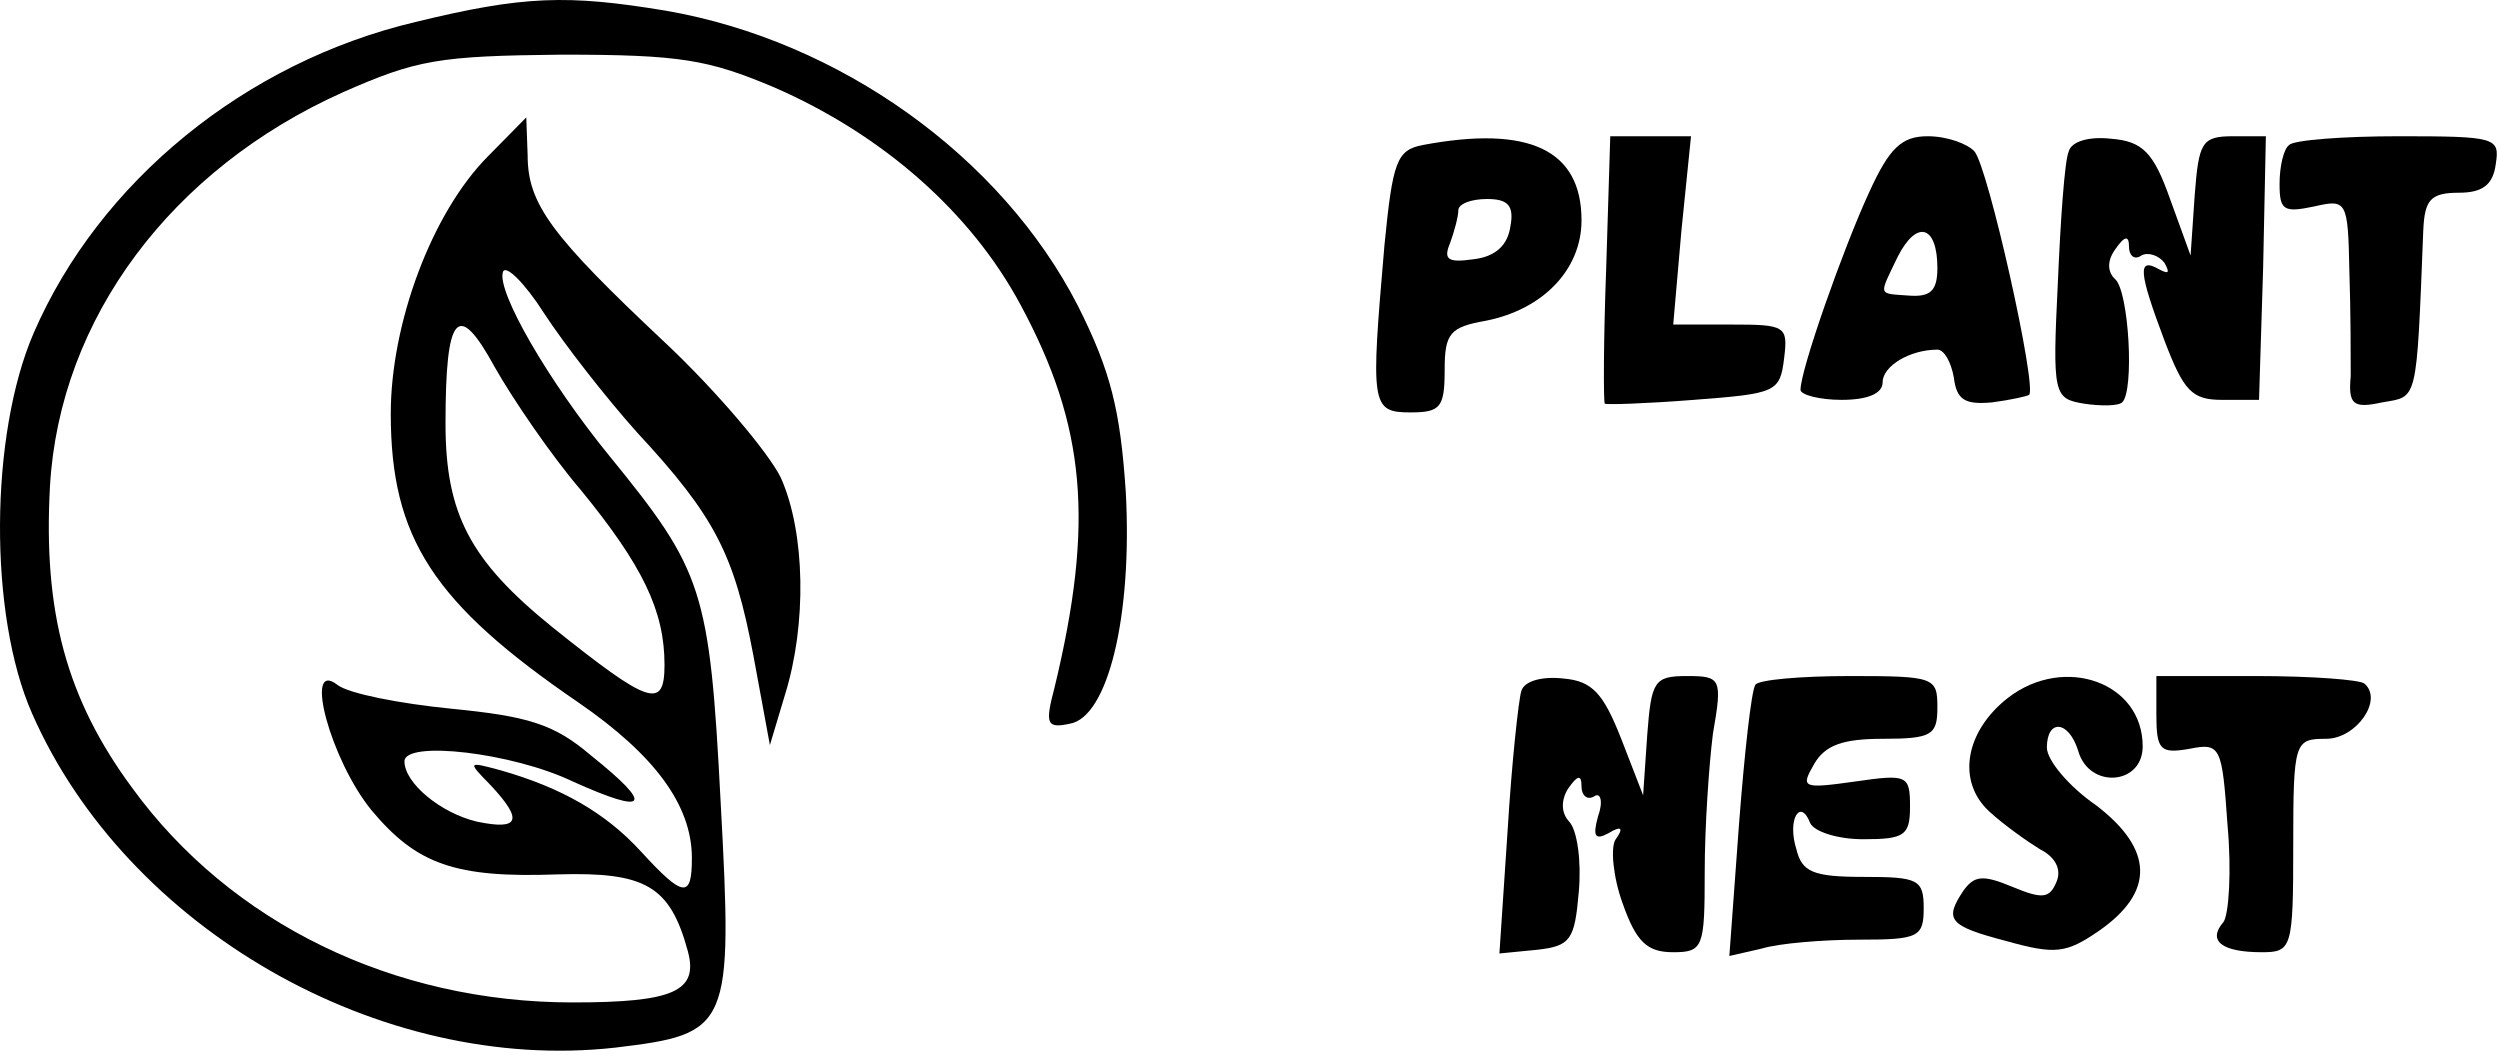
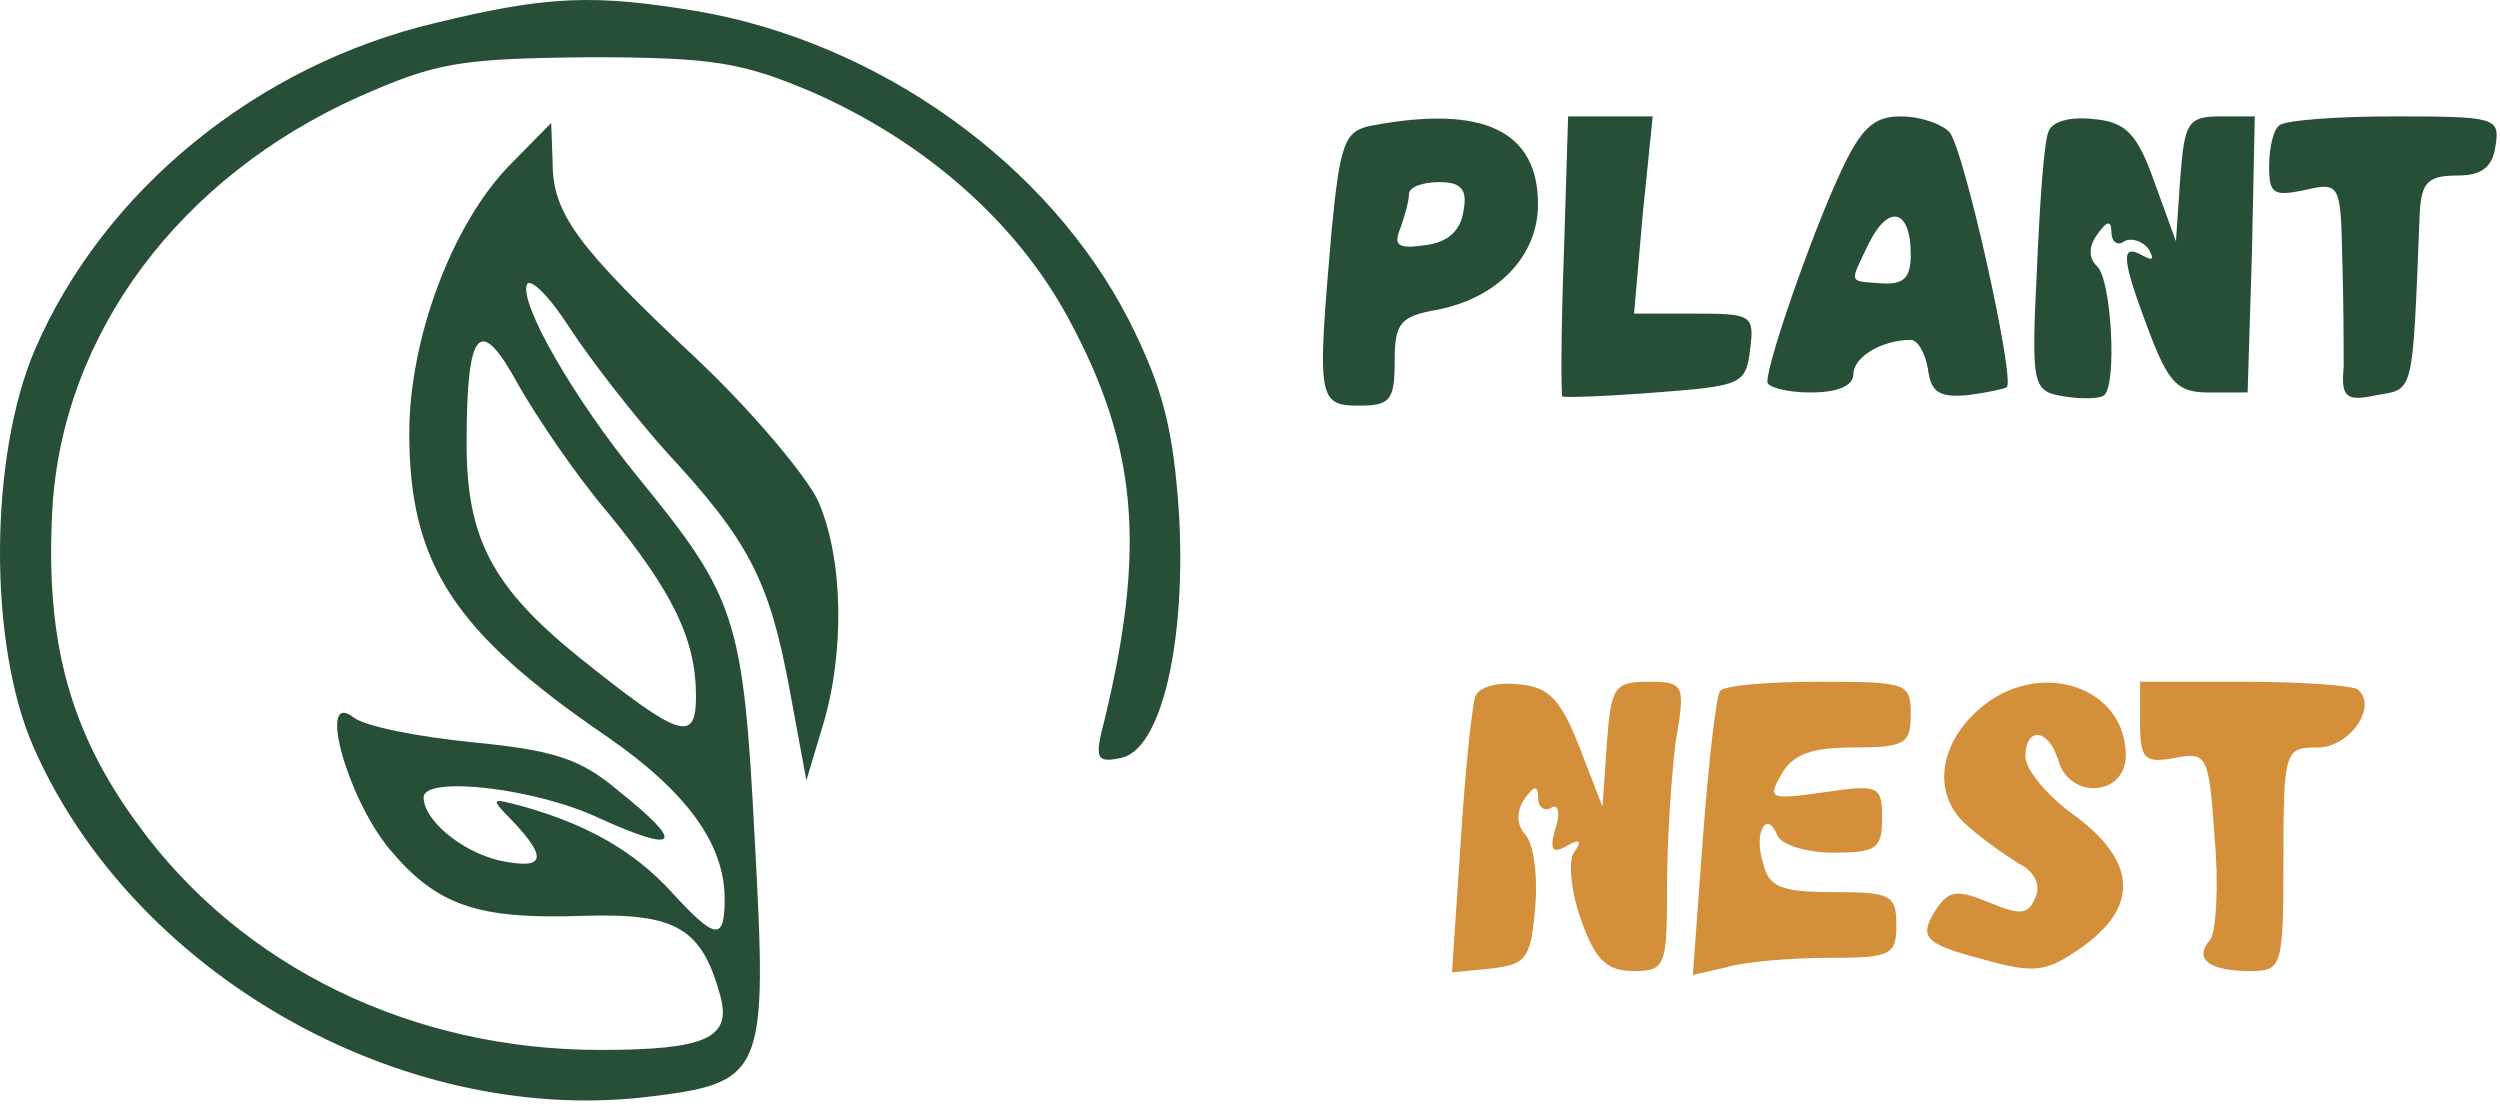
- <svg xmlns="http://www.w3.org/2000/svg" width="199" height="84" viewBox="0 0 199 84" fill="none">
-   <path d="M33.066 1.752C19.557 4.949 7.899 14.442 2.67 26.533C-0.816 34.627 -0.925 48.917 2.561 56.811C10.078 73.898 30.234 85.49 48.973 83.391C58.124 82.292 58.342 81.892 57.361 63.806C56.49 46.918 55.945 45.419 48.537 36.326C43.634 30.33 39.494 23.136 40.039 21.637C40.257 21.037 41.782 22.536 43.307 24.934C44.941 27.433 48.21 31.629 50.716 34.427C56.926 41.122 58.451 44.12 59.976 52.214L61.284 59.309L62.482 55.312C64.225 49.716 64.116 42.421 62.155 38.025C61.175 36.026 57.035 31.13 53.004 27.333C43.852 18.739 42 16.241 42 12.344L41.891 9.346L38.84 12.444C34.374 16.94 31.105 25.734 31.105 32.928C31.105 42.821 34.483 48.017 46.031 55.911C52.132 60.108 55.074 64.105 55.074 68.302C55.074 71.5 54.42 71.5 51.043 67.803C48.21 64.705 44.724 62.706 39.821 61.307C37.206 60.608 37.206 60.608 39.058 62.507C41.673 65.305 41.346 66.104 37.969 65.404C35.027 64.705 32.195 62.307 32.195 60.608C32.195 58.909 40.801 59.908 45.595 62.207C51.587 64.905 52.132 64.205 47.011 60.108C44.07 57.61 42 57.011 35.899 56.411C31.868 56.011 27.728 55.212 26.856 54.513C24.133 52.414 26.311 60.508 29.58 64.505C33.175 68.802 36.226 69.901 44.397 69.601C51.369 69.401 53.331 70.501 54.747 75.697C55.618 78.894 53.657 79.794 45.595 79.794C31.323 79.794 18.358 73.498 10.514 62.706C5.285 55.612 3.432 48.717 3.977 38.724C4.74 25.334 13.674 13.443 27.292 7.347C33.175 4.749 34.918 4.45 44.724 4.35C54.202 4.35 56.381 4.749 61.611 6.948C70.326 10.745 77.299 16.94 81.221 24.235C86.451 33.928 87.104 41.622 83.945 54.712C83.182 57.61 83.291 58.01 85.143 57.61C88.194 57.111 90.155 49.017 89.61 39.124C89.174 32.629 88.412 29.531 85.797 24.335C79.696 12.444 66.84 3.25 53.004 0.852C45.159 -0.447 41.673 -0.347 33.066 1.752ZM46.249 39.024C51.151 45.02 52.895 48.617 52.895 52.914C52.895 56.511 51.696 56.111 43.961 49.916C37.424 44.62 35.463 40.922 35.463 33.728C35.463 24.934 36.444 23.835 39.385 29.231C40.801 31.729 43.852 36.226 46.249 39.024Z" fill="black" />
-   <path d="M113.251 11.544C111.181 11.944 110.855 12.843 110.201 19.538C109.111 32.229 109.111 32.828 112.271 32.828C114.668 32.828 114.995 32.429 114.995 29.431C114.995 26.533 115.43 26.034 118.263 25.534C122.839 24.635 125.889 21.437 125.889 17.54C125.889 11.944 121.749 9.945 113.251 11.544ZM120.224 18.04C120.006 19.538 119.026 20.438 117.283 20.637C115.213 20.937 114.886 20.637 115.43 19.338C115.757 18.439 116.084 17.24 116.084 16.74C116.084 16.241 117.065 15.841 118.372 15.841C120.006 15.841 120.551 16.341 120.224 18.04Z" fill="black" />
-   <path d="M127.85 21.437C127.633 27.233 127.633 32.029 127.741 32.129C127.85 32.229 131.01 32.129 134.823 31.829C141.36 31.33 141.687 31.23 142.014 28.532C142.34 25.934 142.123 25.834 137.765 25.834H133.189L133.843 18.339L134.605 10.845H131.446H128.177L127.85 21.437Z" fill="black" />
-   <path d="M148.769 15.341C146.699 19.838 143.321 29.431 143.321 31.03C143.321 31.43 144.847 31.829 146.59 31.829C148.66 31.829 149.858 31.33 149.858 30.43C149.858 29.131 152.037 27.832 154.216 27.832C154.761 27.832 155.306 28.831 155.523 30.031C155.741 31.829 156.395 32.229 158.574 32.029C160.099 31.829 161.407 31.529 161.516 31.43C162.169 30.83 158.247 13.243 157.158 12.044C156.613 11.444 154.979 10.845 153.453 10.845C151.383 10.845 150.403 11.744 148.769 15.341ZM154.216 21.337C154.216 23.136 153.671 23.635 152.037 23.535C149.422 23.336 149.531 23.635 151.057 20.438C152.582 17.44 154.216 17.94 154.216 21.337Z" fill="black" />
-   <path d="M164.675 12.044C164.348 12.743 164.021 17.44 163.803 22.536C163.367 31.43 163.476 31.729 165.873 32.129C167.181 32.329 168.597 32.329 168.924 32.029C169.904 31.13 169.468 23.236 168.379 22.236C167.725 21.637 167.725 20.738 168.379 19.838C169.142 18.739 169.468 18.739 169.468 19.638C169.468 20.338 169.904 20.738 170.449 20.338C170.994 20.038 171.865 20.338 172.301 20.937C172.737 21.737 172.628 21.837 171.865 21.437C170.122 20.438 170.231 21.637 172.301 27.133C173.826 31.13 174.48 31.829 176.877 31.829H179.819L180.145 21.337L180.363 10.845H177.749C175.243 10.845 175.025 11.344 174.698 15.541L174.371 20.338L172.737 15.841C171.43 12.144 170.558 11.245 168.052 11.045C166.309 10.845 164.893 11.245 164.675 12.044Z" fill="black" />
-   <path d="M182.215 11.544C181.779 11.844 181.453 13.243 181.453 14.642C181.453 16.74 181.779 16.94 184.176 16.441C186.791 15.841 186.9 15.941 187.009 21.537C187.118 24.735 187.118 28.532 187.118 29.931C186.9 32.229 187.336 32.529 189.624 32.029C192.456 31.529 192.347 32.229 192.892 18.339C193.001 15.941 193.437 15.341 195.725 15.341C197.577 15.341 198.448 14.742 198.666 13.043C198.993 10.945 198.666 10.845 190.931 10.845C186.573 10.845 182.542 11.145 182.215 11.544Z" fill="black" />
-   <path d="M121.096 55.012C120.878 55.712 120.333 60.708 120.006 66.104L119.353 75.897L122.403 75.597C125.018 75.297 125.345 74.797 125.671 71C125.889 68.602 125.563 66.104 124.909 65.404C124.255 64.705 124.255 63.706 124.8 62.806C125.563 61.707 125.889 61.607 125.889 62.606C125.889 63.306 126.325 63.706 126.87 63.406C127.415 63.006 127.633 63.806 127.197 65.005C126.761 66.603 126.979 66.903 128.068 66.304C129.049 65.704 129.267 65.904 128.613 66.803C128.177 67.403 128.395 69.801 129.158 71.9C130.247 74.997 131.119 75.797 133.189 75.797C135.586 75.797 135.695 75.397 135.695 69.401C135.695 65.904 136.022 61.008 136.348 58.41C137.111 54.013 137.002 53.813 134.278 53.813C131.664 53.813 131.446 54.213 131.119 58.51L130.792 63.306L129.049 58.809C127.633 55.212 126.761 54.213 124.473 54.013C122.73 53.813 121.314 54.213 121.096 55.012Z" fill="black" />
-   <path d="M139.726 54.512C139.399 55.012 138.854 60.008 138.418 65.704L137.656 76.096L140.271 75.497C141.578 75.097 145.064 74.797 148.006 74.797C152.691 74.797 153.126 74.597 153.126 72.299C153.126 70.001 152.691 69.801 148.333 69.801C144.302 69.801 143.43 69.401 142.994 67.603C142.232 65.204 143.321 63.506 144.084 65.504C144.411 66.204 146.263 66.803 148.333 66.803C151.601 66.803 152.037 66.504 152.037 64.205C152.037 61.707 151.819 61.607 147.679 62.207C143.43 62.806 143.321 62.706 144.411 60.808C145.282 59.309 146.698 58.809 149.858 58.809C153.78 58.809 154.216 58.51 154.216 56.311C154.216 53.913 153.998 53.813 147.243 53.813C143.321 53.813 139.944 54.113 139.726 54.512Z" fill="black" />
-   <path d="M159.881 55.512C156.395 58.21 155.741 62.207 158.356 64.605C159.555 65.704 161.407 67.003 162.387 67.603C163.586 68.202 164.13 69.201 163.695 70.201C163.15 71.5 162.605 71.6 160.208 70.6C157.811 69.601 157.158 69.701 156.286 70.9C154.761 73.199 155.088 73.698 159.663 74.897C163.586 75.996 164.457 75.897 167.072 74.098C171.539 71 171.43 67.603 166.854 64.105C164.675 62.606 162.932 60.508 162.932 59.509C162.932 57.21 164.675 57.31 165.438 59.809C166.309 62.806 170.558 62.507 170.558 59.409C170.558 54.313 164.348 52.114 159.881 55.512Z" fill="black" />
-   <path d="M171.647 56.911C171.647 59.709 171.974 60.008 174.262 59.609C176.768 59.109 176.877 59.409 177.313 65.704C177.64 69.301 177.422 72.799 176.986 73.398C175.679 74.897 176.877 75.797 180.036 75.797C182.433 75.797 182.542 75.497 182.542 67.303C182.542 59.009 182.651 58.809 185.157 58.809C187.554 58.809 189.733 55.712 188.207 54.413C187.881 54.113 184.067 53.813 179.601 53.813H171.647V56.911Z" fill="black" />
+ <svg xmlns="http://www.w3.org/2000/svg" width="190" height="84" viewBox="0 0 190 84" fill="none">
+   <path d="M33.066 1.752C19.557 4.949 7.899 14.442 2.67 26.533C-0.816 34.627 -0.925 48.917 2.561 56.811C10.078 73.898 30.234 85.49 48.973 83.391C58.124 82.292 58.342 81.892 57.361 63.806C56.49 46.918 55.945 45.419 48.537 36.326C43.634 30.33 39.494 23.136 40.039 21.637C40.257 21.037 41.782 22.536 43.307 24.934C44.941 27.433 48.21 31.629 50.716 34.427C56.926 41.122 58.451 44.12 59.976 52.214L61.284 59.309L62.482 55.312C64.225 49.716 64.116 42.421 62.155 38.025C61.175 36.026 57.035 31.13 53.004 27.333C43.852 18.739 42 16.241 42 12.344L41.891 9.346L38.84 12.444C34.374 16.94 31.105 25.734 31.105 32.928C31.105 42.821 34.483 48.017 46.031 55.911C52.132 60.108 55.074 64.105 55.074 68.302C55.074 71.5 54.42 71.5 51.043 67.803C48.21 64.705 44.724 62.706 39.821 61.307C37.206 60.608 37.206 60.608 39.058 62.507C41.673 65.305 41.346 66.104 37.969 65.404C35.027 64.705 32.195 62.307 32.195 60.608C32.195 58.909 40.801 59.908 45.595 62.207C51.587 64.905 52.132 64.205 47.011 60.108C44.07 57.61 42 57.011 35.899 56.411C31.868 56.011 27.728 55.212 26.856 54.513C24.133 52.414 26.311 60.508 29.58 64.505C33.175 68.802 36.226 69.901 44.397 69.601C51.369 69.401 53.331 70.501 54.747 75.697C55.618 78.894 53.657 79.794 45.595 79.794C31.323 79.794 18.358 73.498 10.514 62.706C5.285 55.612 3.432 48.717 3.977 38.724C4.74 25.334 13.674 13.443 27.292 7.347C33.175 4.749 34.918 4.45 44.724 4.35C54.202 4.35 56.381 4.749 61.611 6.948C70.326 10.745 77.299 16.94 81.221 24.235C86.451 33.928 87.104 41.622 83.945 54.712C83.182 57.61 83.291 58.01 85.143 57.61C88.194 57.111 90.155 49.017 89.61 39.124C89.174 32.629 88.412 29.531 85.797 24.335C79.696 12.444 66.84 3.25 53.004 0.852C45.159 -0.447 41.673 -0.347 33.066 1.752ZM46.249 39.024C51.151 45.02 52.895 48.617 52.895 52.914C52.895 56.511 51.696 56.111 43.961 49.916C37.424 44.62 35.463 40.922 35.463 33.728C35.463 24.934 36.444 23.835 39.385 29.231C40.801 31.729 43.852 36.226 46.249 39.024Z" fill="#274E36" />
+   <path d="M104.251 9.544C102.181 9.944 101.855 10.843 101.201 17.538C100.111 30.229 100.111 30.828 103.271 30.828C105.668 30.828 105.995 30.429 105.995 27.431C105.995 24.533 106.43 24.034 109.263 23.534C113.839 22.635 116.889 19.437 116.889 15.54C116.889 9.944 112.749 7.945 104.251 9.544ZM111.224 16.04C111.006 17.538 110.026 18.438 108.283 18.637C106.213 18.937 105.886 18.637 106.43 17.338C106.757 16.439 107.084 15.24 107.084 14.74C107.084 14.241 108.065 13.841 109.372 13.841C111.006 13.841 111.551 14.341 111.224 16.04Z" fill="#274E36" />
+   <path d="M118.85 19.437C118.633 25.233 118.633 30.029 118.741 30.129C118.85 30.229 122.01 30.129 125.823 29.829C132.36 29.33 132.687 29.23 133.014 26.532C133.34 23.934 133.123 23.834 128.765 23.834H124.189L124.843 16.339L125.605 8.845H122.446H119.177L118.85 19.437Z" fill="#274E36" />
+   <path d="M139.769 13.341C137.699 17.838 134.321 27.431 134.321 29.03C134.321 29.43 135.847 29.829 137.59 29.829C139.66 29.829 140.858 29.33 140.858 28.43C140.858 27.131 143.037 25.832 145.216 25.832C145.761 25.832 146.306 26.831 146.523 28.031C146.741 29.829 147.395 30.229 149.574 30.029C151.099 29.829 152.407 29.529 152.516 29.43C153.169 28.83 149.247 11.243 148.158 10.044C147.613 9.444 145.979 8.845 144.453 8.845C142.383 8.845 141.403 9.744 139.769 13.341ZM145.216 19.337C145.216 21.136 144.671 21.635 143.037 21.535C140.422 21.336 140.531 21.635 142.057 18.438C143.582 15.44 145.216 15.94 145.216 19.337Z" fill="#274E36" />
+   <path d="M155.675 10.044C155.348 10.743 155.021 15.44 154.803 20.536C154.367 29.43 154.476 29.729 156.873 30.129C158.181 30.329 159.597 30.329 159.924 30.029C160.904 29.13 160.468 21.236 159.379 20.236C158.725 19.637 158.725 18.738 159.379 17.838C160.142 16.739 160.468 16.739 160.468 17.638C160.468 18.338 160.904 18.738 161.449 18.338C161.994 18.038 162.865 18.338 163.301 18.937C163.737 19.737 163.628 19.837 162.865 19.437C161.122 18.438 161.231 19.637 163.301 25.133C164.826 29.13 165.48 29.829 167.877 29.829H170.819L171.145 19.337L171.363 8.845H168.749C166.243 8.845 166.025 9.344 165.698 13.541L165.371 18.338L163.737 13.841C162.43 10.144 161.558 9.245 159.052 9.045C157.309 8.845 155.893 9.245 155.675 10.044Z" fill="#274E36" />
+   <path d="M173.215 9.544C172.779 9.844 172.453 11.243 172.453 12.642C172.453 14.74 172.779 14.94 175.176 14.441C177.791 13.841 177.9 13.941 178.009 19.537C178.118 22.735 178.118 26.532 178.118 27.931C177.9 30.229 178.336 30.529 180.624 30.029C183.456 29.529 183.347 30.229 183.892 16.339C184.001 13.941 184.437 13.341 186.725 13.341C188.577 13.341 189.448 12.742 189.666 11.043C189.993 8.945 189.666 8.845 181.931 8.845C177.573 8.845 173.542 9.145 173.215 9.544Z" fill="#274E36" />
+   <path d="M112.096 53.012C111.878 53.712 111.333 58.708 111.006 64.104L110.353 73.897L113.403 73.597C116.018 73.297 116.345 72.797 116.671 69C116.889 66.602 116.563 64.104 115.909 63.404C115.255 62.705 115.255 61.706 115.8 60.806C116.563 59.707 116.889 59.607 116.889 60.606C116.889 61.306 117.325 61.706 117.87 61.406C118.415 61.006 118.633 61.806 118.197 63.005C117.761 64.603 117.979 64.903 119.068 64.304C120.049 63.704 120.267 63.904 119.613 64.803C119.177 65.403 119.395 67.801 120.158 69.9C121.247 72.997 122.119 73.797 124.189 73.797C126.586 73.797 126.695 73.397 126.695 67.401C126.695 63.904 127.022 59.008 127.348 56.41C128.111 52.013 128.002 51.813 125.278 51.813C122.664 51.813 122.446 52.213 122.119 56.51L121.792 61.306L120.049 56.809C118.633 53.212 117.761 52.213 115.473 52.013C113.73 51.813 112.314 52.213 112.096 53.012Z" fill="#D48F3B" />
+   <path d="M130.726 52.512C130.399 53.012 129.854 58.008 129.418 63.704L128.656 74.096L131.271 73.497C132.578 73.097 136.064 72.797 139.006 72.797C143.691 72.797 144.126 72.597 144.126 70.299C144.126 68.001 143.691 67.801 139.333 67.801C135.302 67.801 134.43 67.401 133.994 65.603C133.232 63.205 134.321 61.506 135.084 63.504C135.411 64.204 137.263 64.803 139.333 64.803C142.601 64.803 143.037 64.504 143.037 62.205C143.037 59.707 142.819 59.607 138.679 60.207C134.43 60.806 134.321 60.706 135.411 58.808C136.282 57.309 137.698 56.809 140.858 56.809C144.78 56.809 145.216 56.51 145.216 54.311C145.216 51.913 144.998 51.813 138.243 51.813C134.321 51.813 130.944 52.113 130.726 52.512Z" fill="#D48F3B" />
+   <path d="M150.881 53.512C147.395 56.21 146.741 60.207 149.356 62.605C150.555 63.704 152.407 65.003 153.387 65.603C154.586 66.202 155.13 67.201 154.695 68.201C154.15 69.5 153.605 69.6 151.208 68.6C148.811 67.601 148.158 67.701 147.286 68.9C145.761 71.199 146.088 71.698 150.663 72.897C154.586 73.996 155.457 73.897 158.072 72.098C162.539 69 162.43 65.603 157.854 62.105C155.675 60.606 153.932 58.508 153.932 57.509C153.932 55.21 155.675 55.31 156.438 57.809C157.309 60.806 161.558 60.507 161.558 57.409C161.558 52.313 155.348 50.114 150.881 53.512Z" fill="#D48F3B" />
+   <path d="M162.647 54.911C162.647 57.709 162.974 58.008 165.262 57.609C167.768 57.109 167.877 57.409 168.313 63.704C168.64 67.301 168.422 70.799 167.986 71.398C166.679 72.897 167.877 73.797 171.036 73.797C173.433 73.797 173.542 73.497 173.542 65.303C173.542 57.009 173.651 56.809 176.157 56.809C178.554 56.809 180.733 53.712 179.207 52.413C178.881 52.113 175.067 51.813 170.601 51.813H162.647V54.911Z" fill="#D48F3B" />
</svg>
